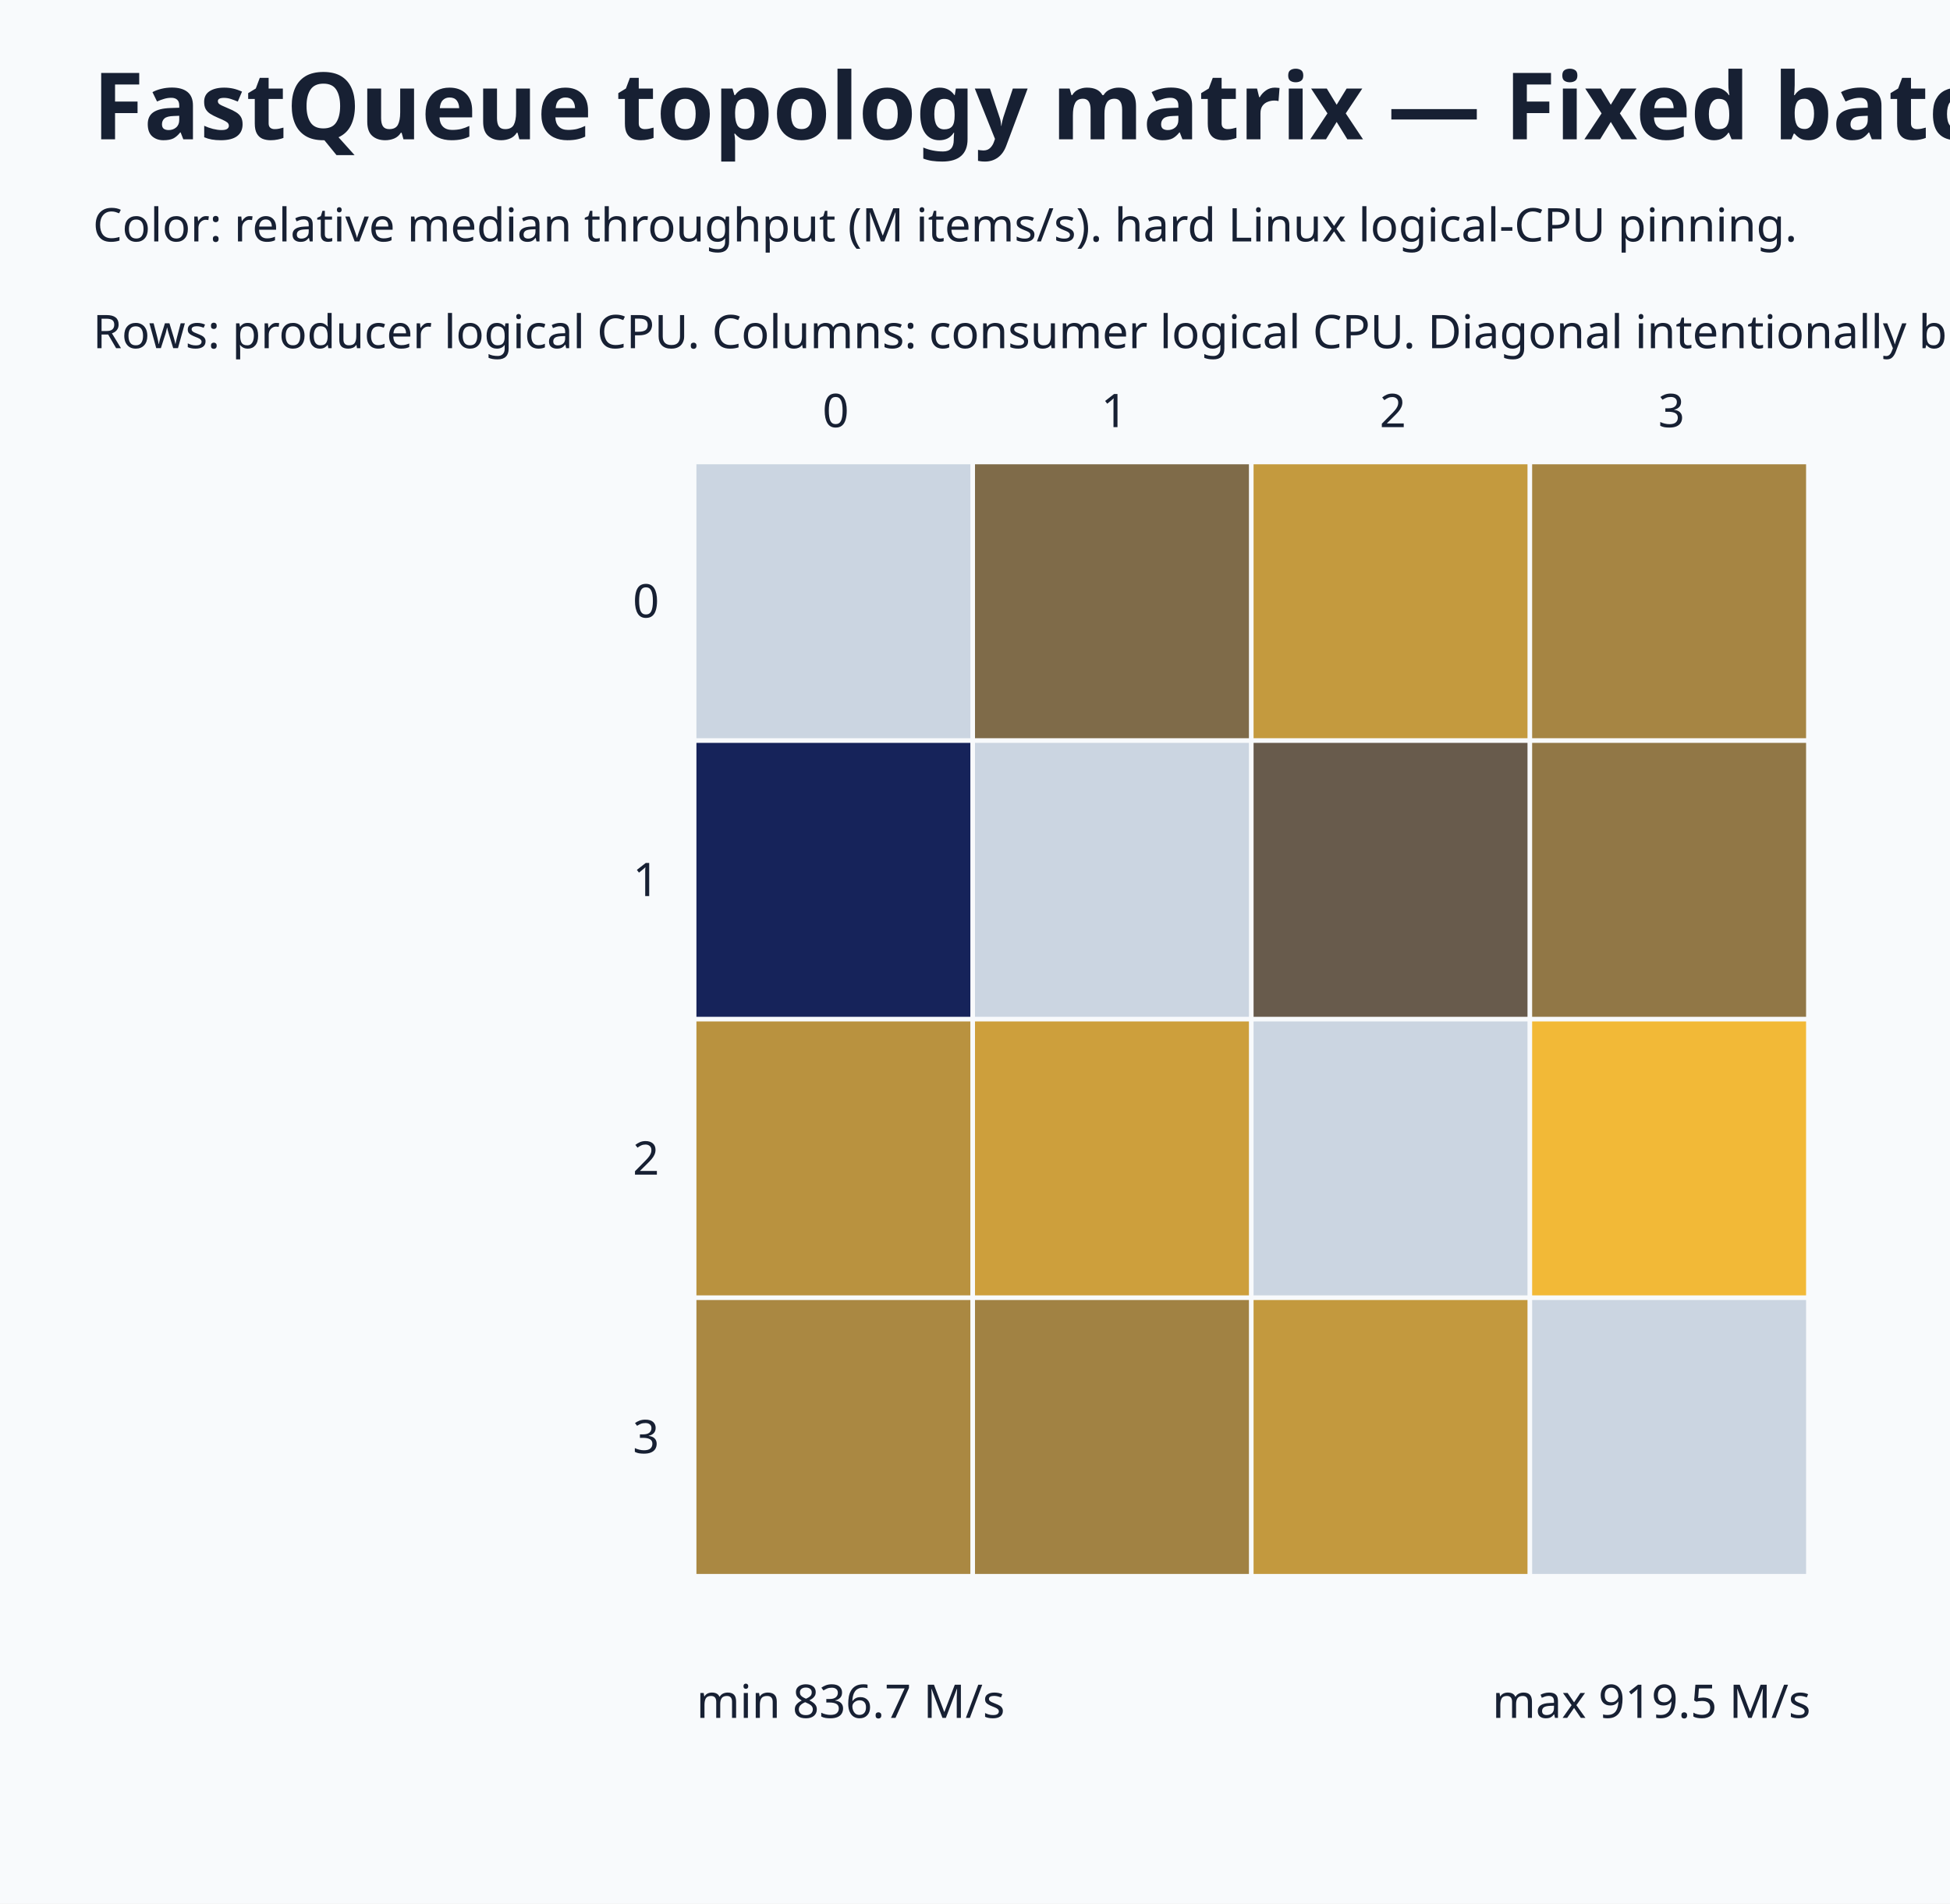
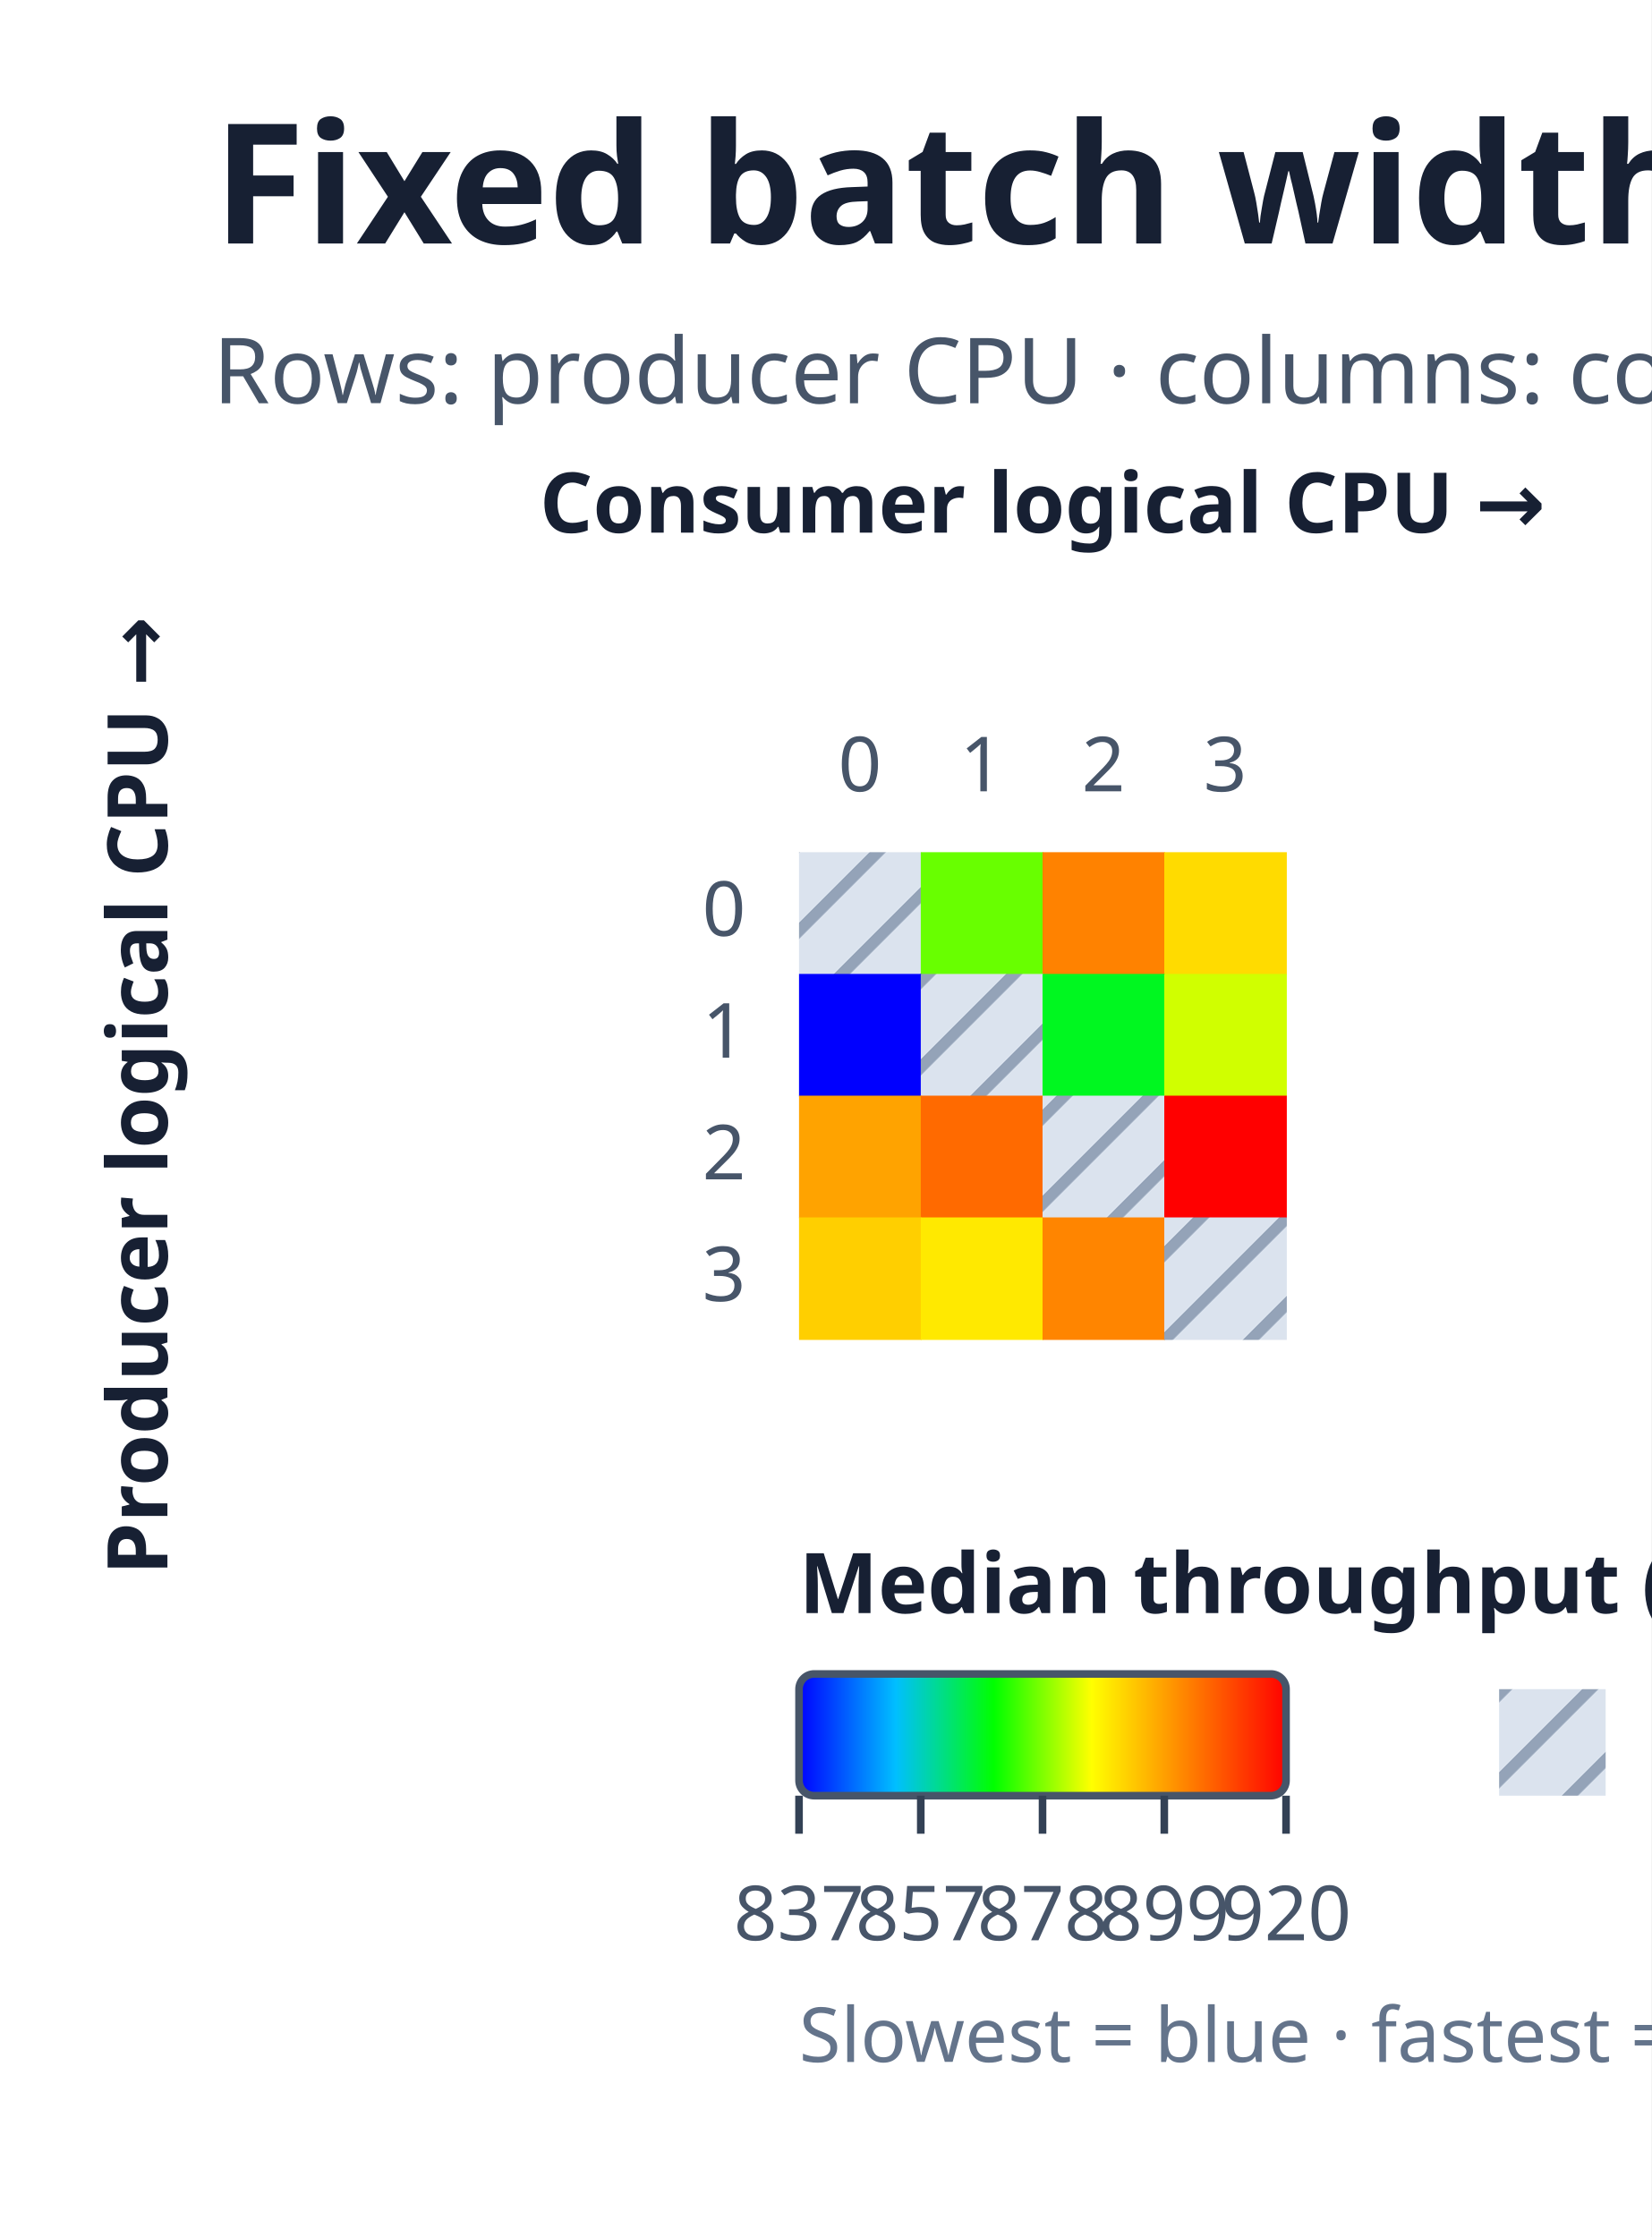
- <svg xmlns="http://www.w3.org/2000/svg" width="420" height="410" viewBox="0 0 420 410">
-   <style>text{font:12px sans-serif;fill:#172033}.small{font-size:10px}.title{font-size:20px;font-weight:bold}</style>
-   <rect width="100%" height="100%" fill="#f8fafc" />
-   <text x="20" y="30" class="title">FastQueue topology matrix — Fixed batch 8</text>
-   <text x="20" y="52" class="small">Color: relative median throughput (M items/s). hard Linux logical-CPU pinning.</text>
-   <text x="20" y="75" class="small">Rows: producer logical CPU. Columns: consumer logical CPU. Diagonal intentionally blank.</text>
-   <text x="180.0" y="92" text-anchor="middle" class="small">0</text>
-   <text x="142" y="133.0" text-anchor="end" class="small">0</text>
-   <text x="240.0" y="92" text-anchor="middle" class="small">1</text>
-   <text x="142" y="193.0" text-anchor="end" class="small">1</text>
-   <text x="300.0" y="92" text-anchor="middle" class="small">2</text>
-   <text x="142" y="253.0" text-anchor="end" class="small">2</text>
-   <text x="360.0" y="92" text-anchor="middle" class="small">3</text>
-   <text x="142" y="313.0" text-anchor="end" class="small">3</text>
-   <rect x="150" y="100" width="59" height="59" fill="#cbd5e1" />
-   <rect x="210" y="100" width="59" height="59" fill="rgb(127,107,73)" />
-   <rect x="270" y="100" width="59" height="59" fill="rgb(196,154,62)" />
-   <rect x="330" y="100" width="59" height="59" fill="rgb(166,133,67)" />
-   <rect x="150" y="160" width="59" height="59" fill="rgb(22,35,90)" />
-   <rect x="210" y="160" width="59" height="59" fill="#cbd5e1" />
-   <rect x="270" y="160" width="59" height="59" fill="rgb(104,91,76)" />
-   <rect x="330" y="160" width="59" height="59" fill="rgb(145,119,70)" />
-   <rect x="150" y="220" width="59" height="59" fill="rgb(185,146,63)" />
-   <rect x="210" y="220" width="59" height="59" fill="rgb(205,159,60)" />
-   <rect x="270" y="220" width="59" height="59" fill="#cbd5e1" />
-   <rect x="330" y="220" width="59" height="59" fill="rgb(242,185,55)" />
-   <rect x="150" y="280" width="59" height="59" fill="rgb(170,136,66)" />
-   <rect x="210" y="280" width="59" height="59" fill="rgb(161,130,67)" />
-   <rect x="270" y="280" width="59" height="59" fill="rgb(195,153,62)" />
-   <rect x="330" y="280" width="59" height="59" fill="#cbd5e1" />
-   <text x="150" y="370" class="small">min 836.7 M/s</text>
-   <text x="390" y="370" text-anchor="end" class="small">max 919.5 M/s</text>
+ <svg xmlns="http://www.w3.org/2000/svg" width="217" height="294" viewBox="0 0 217 294" role="img" aria-label="Fixed batch width 8 — directed CPU-pair throughput">
+   <style>text{font-family:ui-sans-serif,system-ui,sans-serif;fill:#172033}.title{font-size:22px;font-weight:700}.subtitle{font-size:12px;fill:#475569}.axis{font-size:11px;font-weight:600}.tick{font-size:10px;fill:#475569}.note{font-size:10px;fill:#64748b}.legend-label{font-size:11px;font-weight:600}</style>
+   <rect width="100%" height="100%" fill="#ffffff" />
+   <defs>
+     <linearGradient id="throughput-rainbow" x1="0" x2="1" y1="0" y2="0">
+       <stop offset="0%" stop-color="#0000ff" />
+       <stop offset="20%" stop-color="#00bfff" />
+       <stop offset="40%" stop-color="#00ff00" />
+       <stop offset="60%" stop-color="#ffff00" />
+       <stop offset="80%" stop-color="#ff7f00" />
+       <stop offset="100%" stop-color="#ff0000" />
+     </linearGradient>
+     <pattern id="self-pair" width="8" height="8" patternUnits="userSpaceOnUse" patternTransform="rotate(45)">
+       <rect width="8" height="8" fill="#dbe3ee" />
+       <line x1="0" y1="0" x2="0" y2="8" stroke="#94a3b8" stroke-width="3" />
+     </pattern>
+   </defs>
+   <text x="28" y="32" class="title">Fixed batch width 8 — directed CPU-pair throughput</text>
+   <text x="28" y="53" class="subtitle">Rows: producer CPU · columns: consumer CPU · each cell: median M items/s. hard Linux logical-CPU pinning.</text>
+   <text x="137.0" y="70" text-anchor="middle" class="axis">Consumer logical CPU →</text>
+   <text x="22" y="144.0" transform="rotate(-90 22 144.0)" text-anchor="middle" class="axis">Producer logical CPU →</text>
+   <text x="113.0" y="104" text-anchor="middle" class="tick">0</text>
+   <text x="98" y="123.0" text-anchor="end" class="tick">0</text>
+   <text x="129.0" y="104" text-anchor="middle" class="tick">1</text>
+   <text x="98" y="139.0" text-anchor="end" class="tick">1</text>
+   <text x="145.0" y="104" text-anchor="middle" class="tick">2</text>
+   <text x="98" y="155.0" text-anchor="end" class="tick">2</text>
+   <text x="161.0" y="104" text-anchor="middle" class="tick">3</text>
+   <text x="98" y="171.0" text-anchor="end" class="tick">3</text>
+   <rect x="105" y="112" width="16.1" height="16.1" fill="url(#self-pair)" />
+   <rect x="121" y="112" width="16.1" height="16.1" fill="rgb(104,255,0)" />
+   <rect x="137" y="112" width="16.1" height="16.1" fill="rgb(255,130,0)" />
+   <rect x="153" y="112" width="16.1" height="16.1" fill="rgb(255,219,0)" />
+   <rect x="105" y="128" width="16.1" height="16.1" fill="rgb(0,0,255)" />
+   <rect x="121" y="128" width="16.1" height="16.1" fill="url(#self-pair)" />
+   <rect x="137" y="128" width="16.1" height="16.1" fill="rgb(0,247,32)" />
+   <rect x="153" y="128" width="16.1" height="16.1" fill="rgb(208,255,0)" />
+   <rect x="105" y="144" width="16.1" height="16.1" fill="rgb(255,163,0)" />
+   <rect x="121" y="144" width="16.1" height="16.1" fill="rgb(255,106,0)" />
+   <rect x="137" y="144" width="16.1" height="16.1" fill="url(#self-pair)" />
+   <rect x="153" y="144" width="16.1" height="16.1" fill="rgb(255,0,0)" />
+   <rect x="105" y="160" width="16.1" height="16.1" fill="rgb(255,207,0)" />
+   <rect x="121" y="160" width="16.1" height="16.1" fill="rgb(255,233,0)" />
+   <rect x="137" y="160" width="16.1" height="16.1" fill="rgb(255,133,0)" />
+   <rect x="153" y="160" width="16.1" height="16.1" fill="url(#self-pair)" />
+   <text x="105" y="212" class="legend-label">Median throughput (M items/s)</text>
+   <rect x="105" y="220" width="64" height="16" rx="2" fill="url(#throughput-rainbow)" stroke="#475569" />
+   <line x1="105" y1="236" x2="105" y2="241" stroke="#334155" />
+   <text x="105" y="255" text-anchor="middle" class="tick">837</text>
+   <line x1="121.0" y1="236" x2="121.0" y2="241" stroke="#334155" />
+   <text x="121.0" y="255" text-anchor="middle" class="tick">857</text>
+   <line x1="137.0" y1="236" x2="137.0" y2="241" stroke="#334155" />
+   <text x="137.0" y="255" text-anchor="middle" class="tick">878</text>
+   <line x1="153.0" y1="236" x2="153.0" y2="241" stroke="#334155" />
+   <text x="153.0" y="255" text-anchor="middle" class="tick">899</text>
+   <line x1="169" y1="236" x2="169" y2="241" stroke="#334155" />
+   <text x="169" y="255" text-anchor="middle" class="tick">920</text>
+   <text x="105" y="271" class="note">Slowest = blue · fastest = red · linear scale for this view</text>
+   <rect x="197" y="222" width="14" height="14" fill="url(#self-pair)" />
+   <text x="217" y="234" class="note">self pair excluded</text>
</svg>
